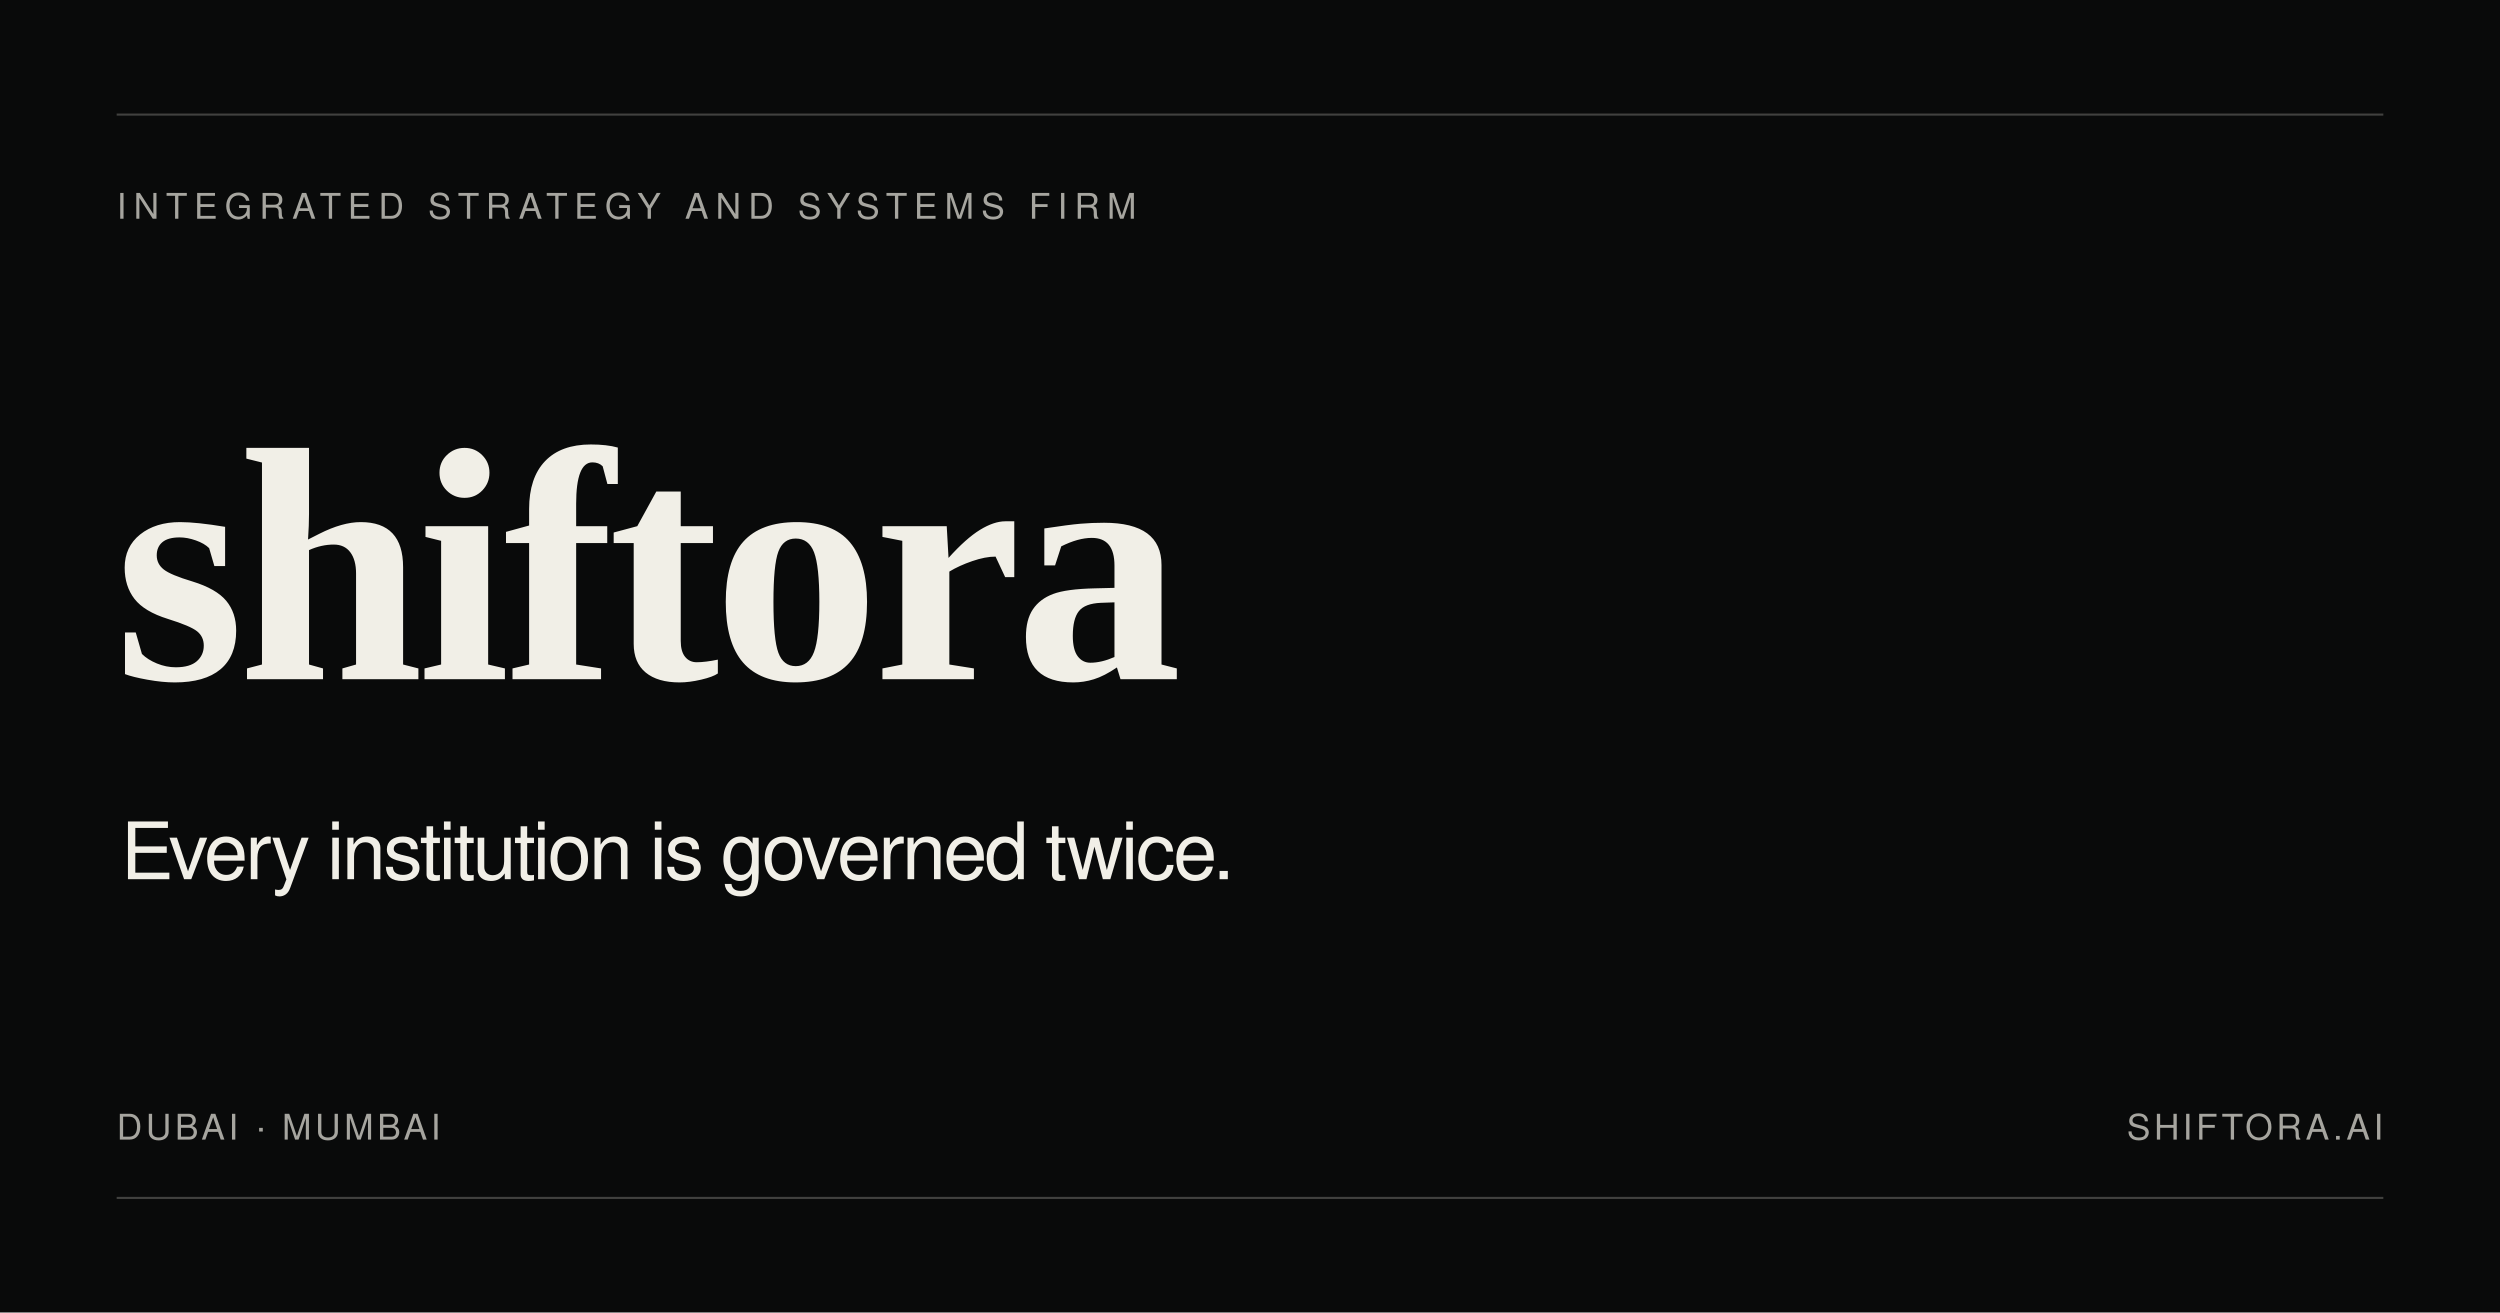
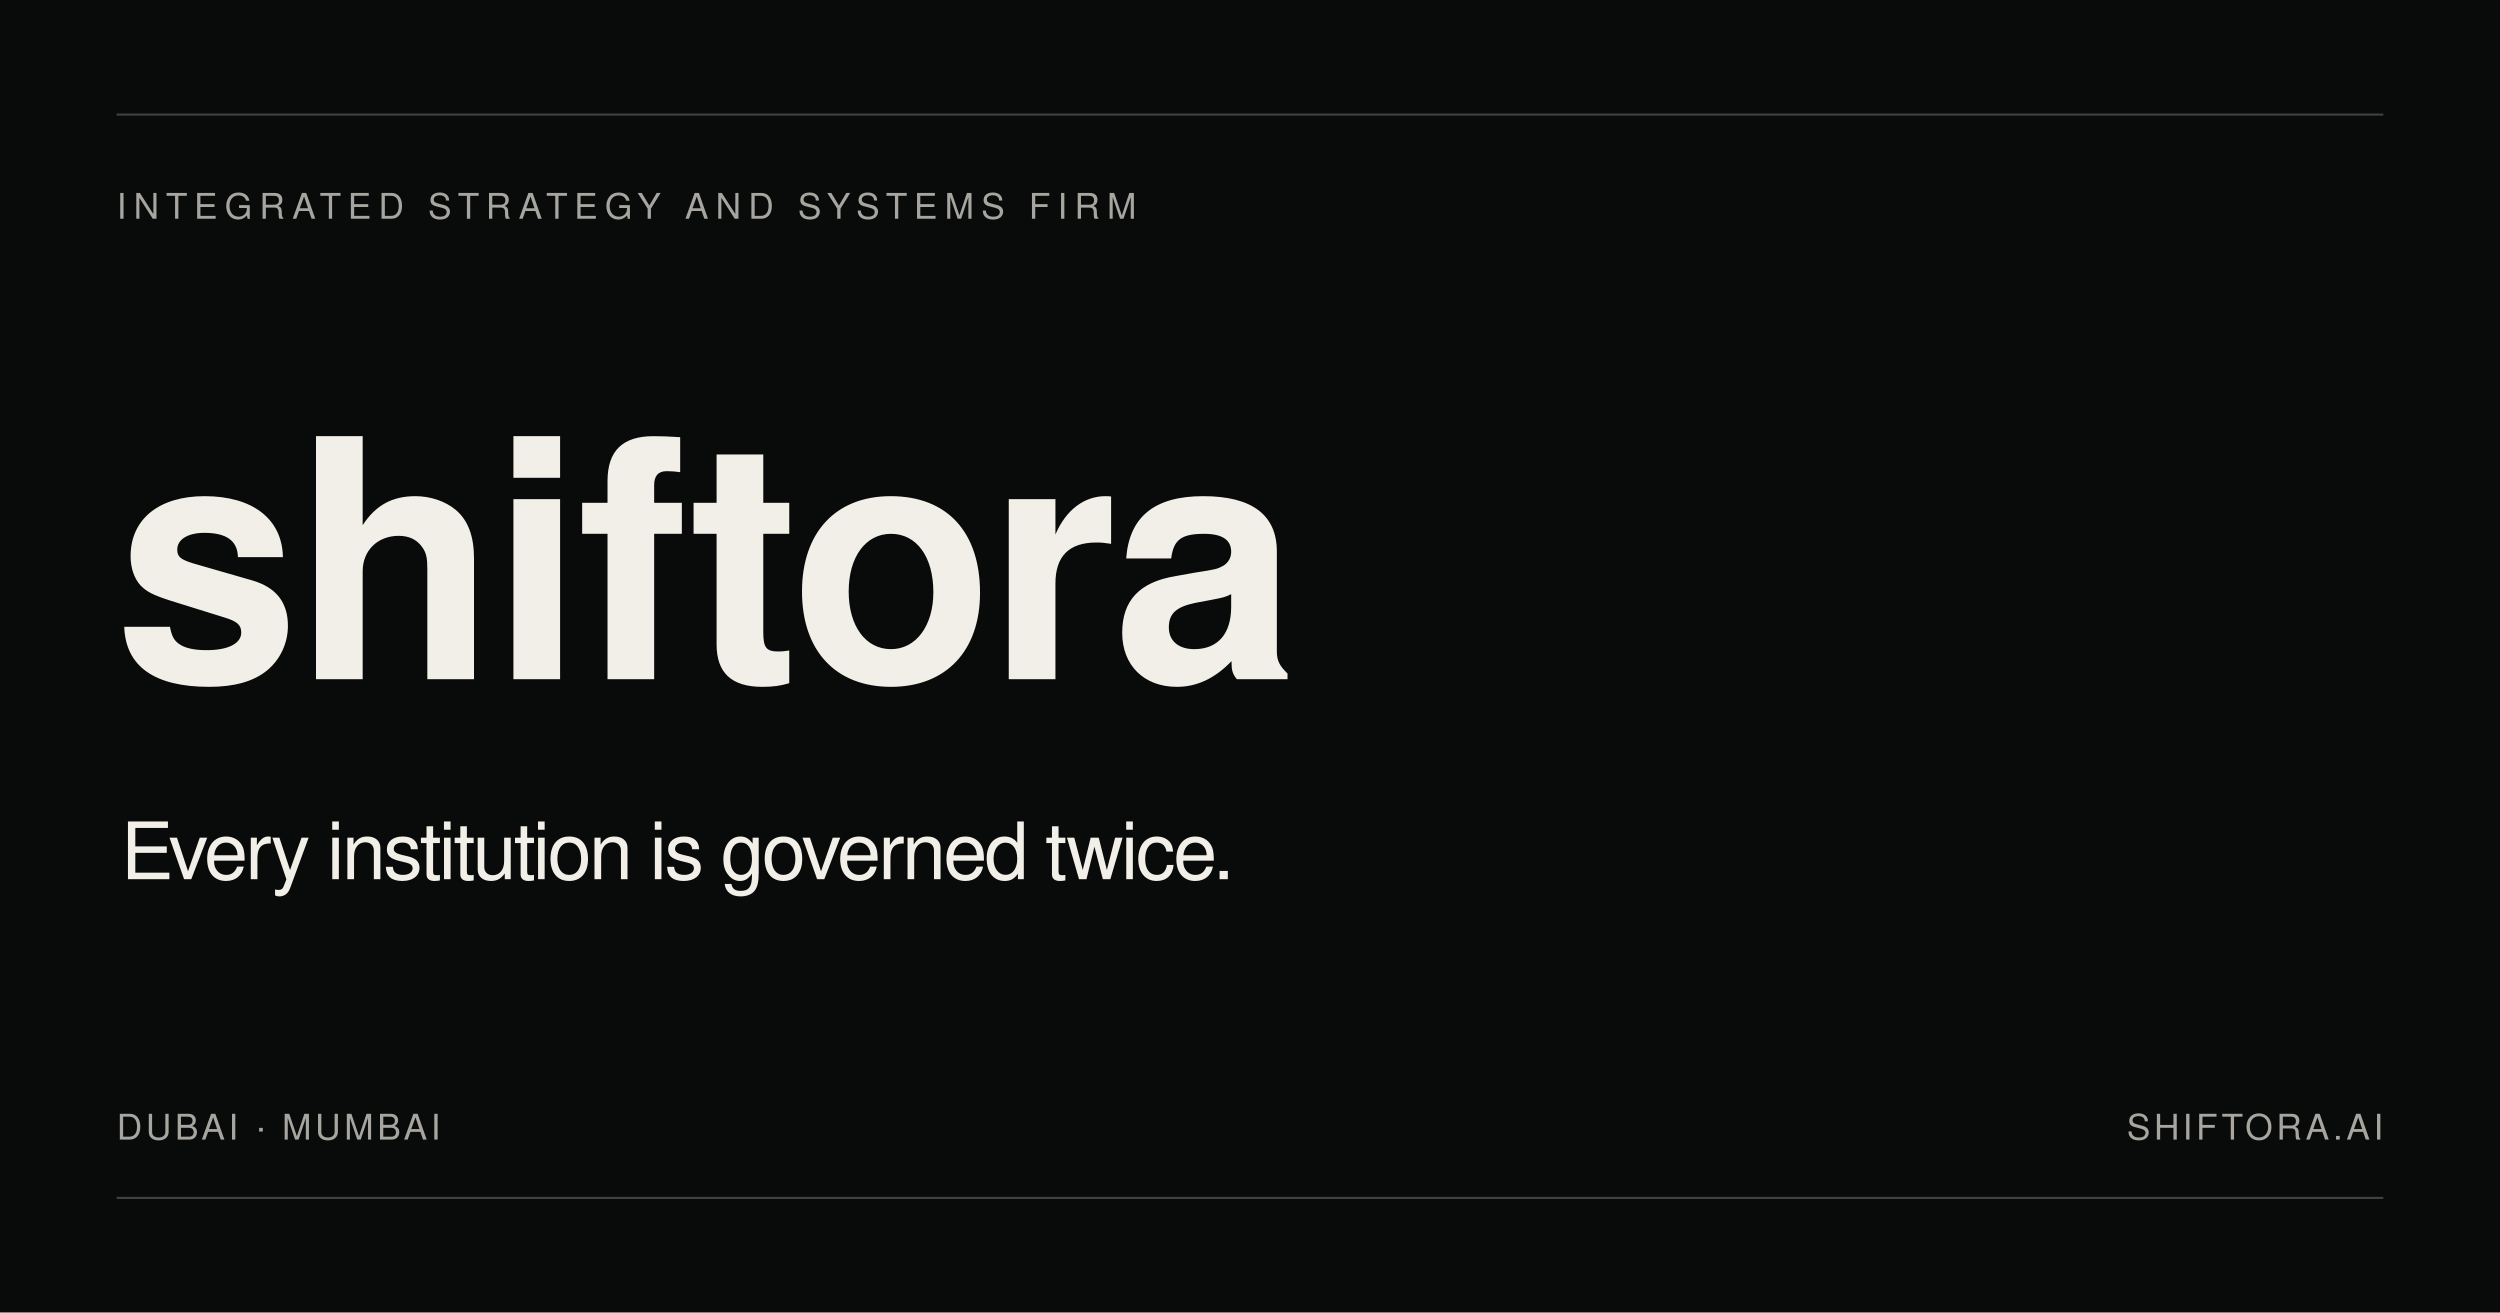
<svg xmlns="http://www.w3.org/2000/svg" width="1200" height="630" viewBox="0 0 1200 630">
  <rect width="1200" height="630" fill="#090a0a" />
  <path d="M56 55H1144M56 575H1144" stroke="#f1efe7" stroke-opacity="0.24" />
-   <text x="56" y="105" font-family="Söhne, Helvetica Neue, Helvetica, Arial, sans-serif" font-size="17" font-weight="500" letter-spacing="3.4" fill="#a6a59f">INTEGRATED STRATEGY AND SYSTEMS FIRM</text>
-   <text x="55" y="326" font-family="Alliance No. 2, Helvetica Neue, Helvetica, Arial, sans-serif" font-size="160" font-weight="700" letter-spacing="-3" fill="#f1efe7">shiftora</text>
-   <text x="58" y="422" font-family="Söhne, Helvetica Neue, Helvetica, Arial, sans-serif" font-size="38" font-weight="400" letter-spacing="-1.3" fill="#f1efe7">Every institution is governed twice.</text>
-   <text x="56" y="547" font-family="Söhne, Helvetica Neue, Helvetica, Arial, sans-serif" font-size="17" font-weight="500" letter-spacing="1.7" fill="#a6a59f">DUBAI · MUMBAI</text>
-   <text x="1144" y="547" text-anchor="end" font-family="Söhne, Helvetica Neue, Helvetica, Arial, sans-serif" font-size="17" font-weight="500" letter-spacing="1.7" fill="#a6a59f">SHIFTORA.AI</text>
+   <text x="56" y="105" font-family="Helvetica Neue, Helvetica, Arial, sans-serif" font-size="17" font-weight="500" letter-spacing="3.4" fill="#a6a59f">INTEGRATED STRATEGY AND SYSTEMS FIRM</text>
+   <text x="55" y="326" font-family="Helvetica Neue, Helvetica, Arial, sans-serif" font-size="160" font-weight="700" letter-spacing="-3" fill="#f1efe7">shiftora</text>
+   <text x="58" y="422" font-family="Helvetica Neue, Helvetica, Arial, sans-serif" font-size="38" font-weight="400" letter-spacing="-1.3" fill="#f1efe7">Every institution is governed twice.</text>
+   <text x="56" y="547" font-family="Helvetica Neue, Helvetica, Arial, sans-serif" font-size="17" font-weight="500" letter-spacing="1.7" fill="#a6a59f">DUBAI · MUMBAI</text>
+   <text x="1144" y="547" text-anchor="end" font-family="Helvetica Neue, Helvetica, Arial, sans-serif" font-size="17" font-weight="500" letter-spacing="1.7" fill="#a6a59f">SHIFTORA.AI</text>
</svg>
